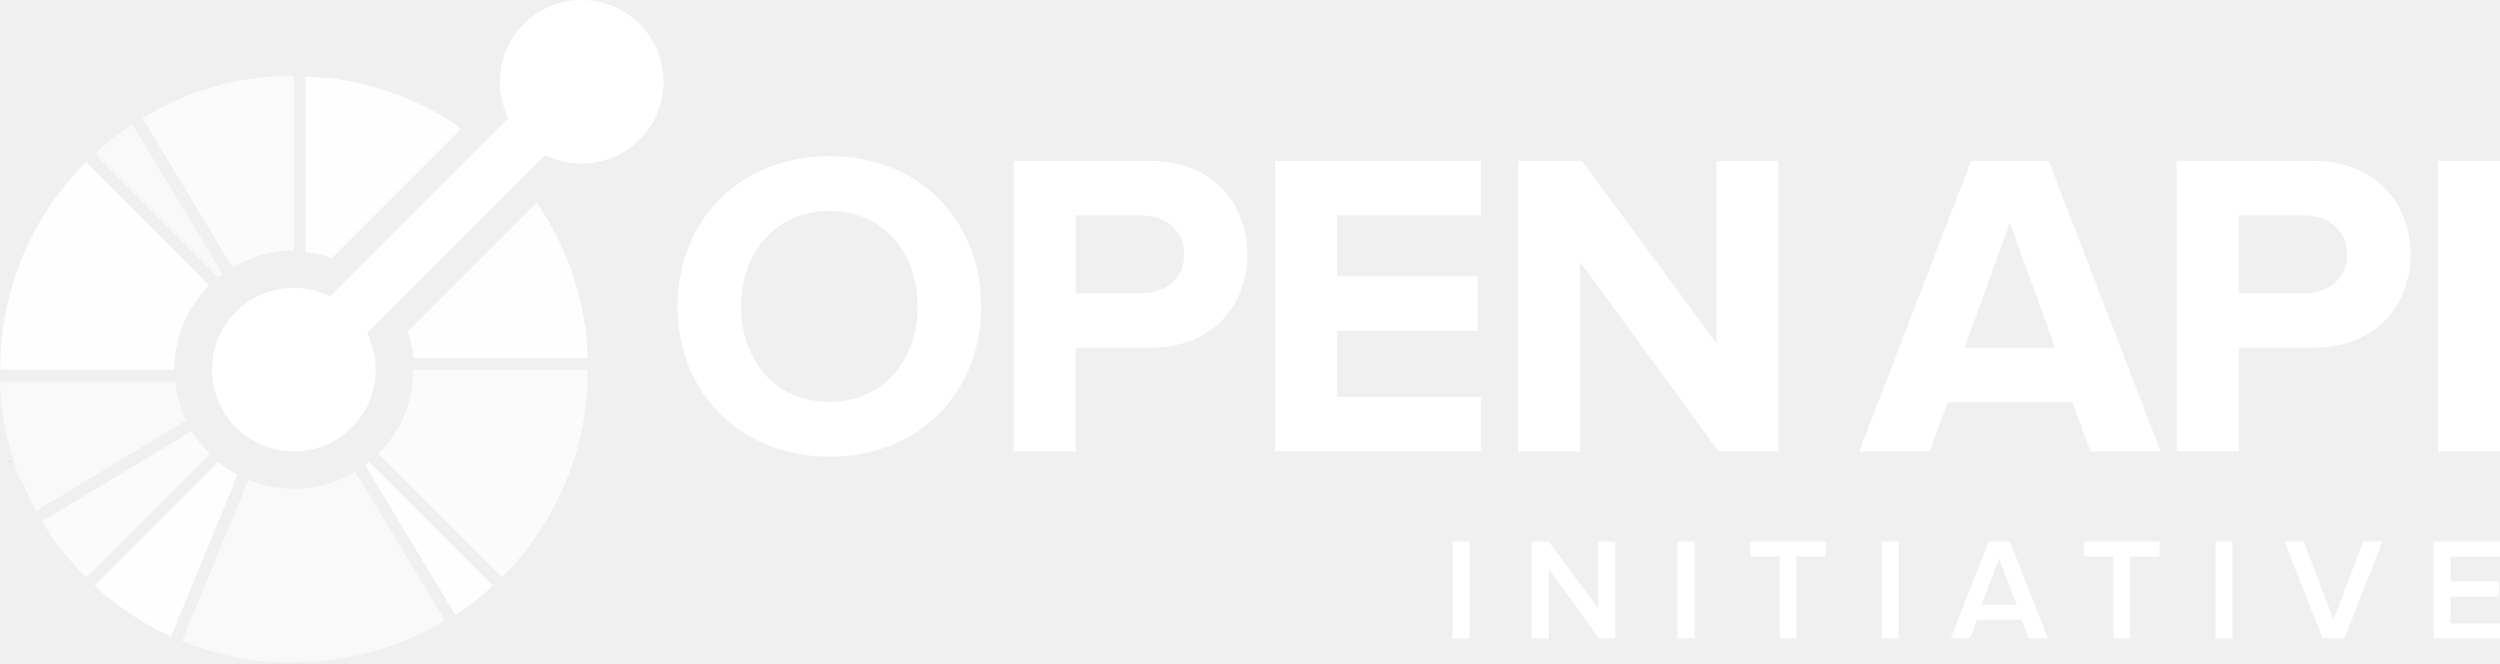
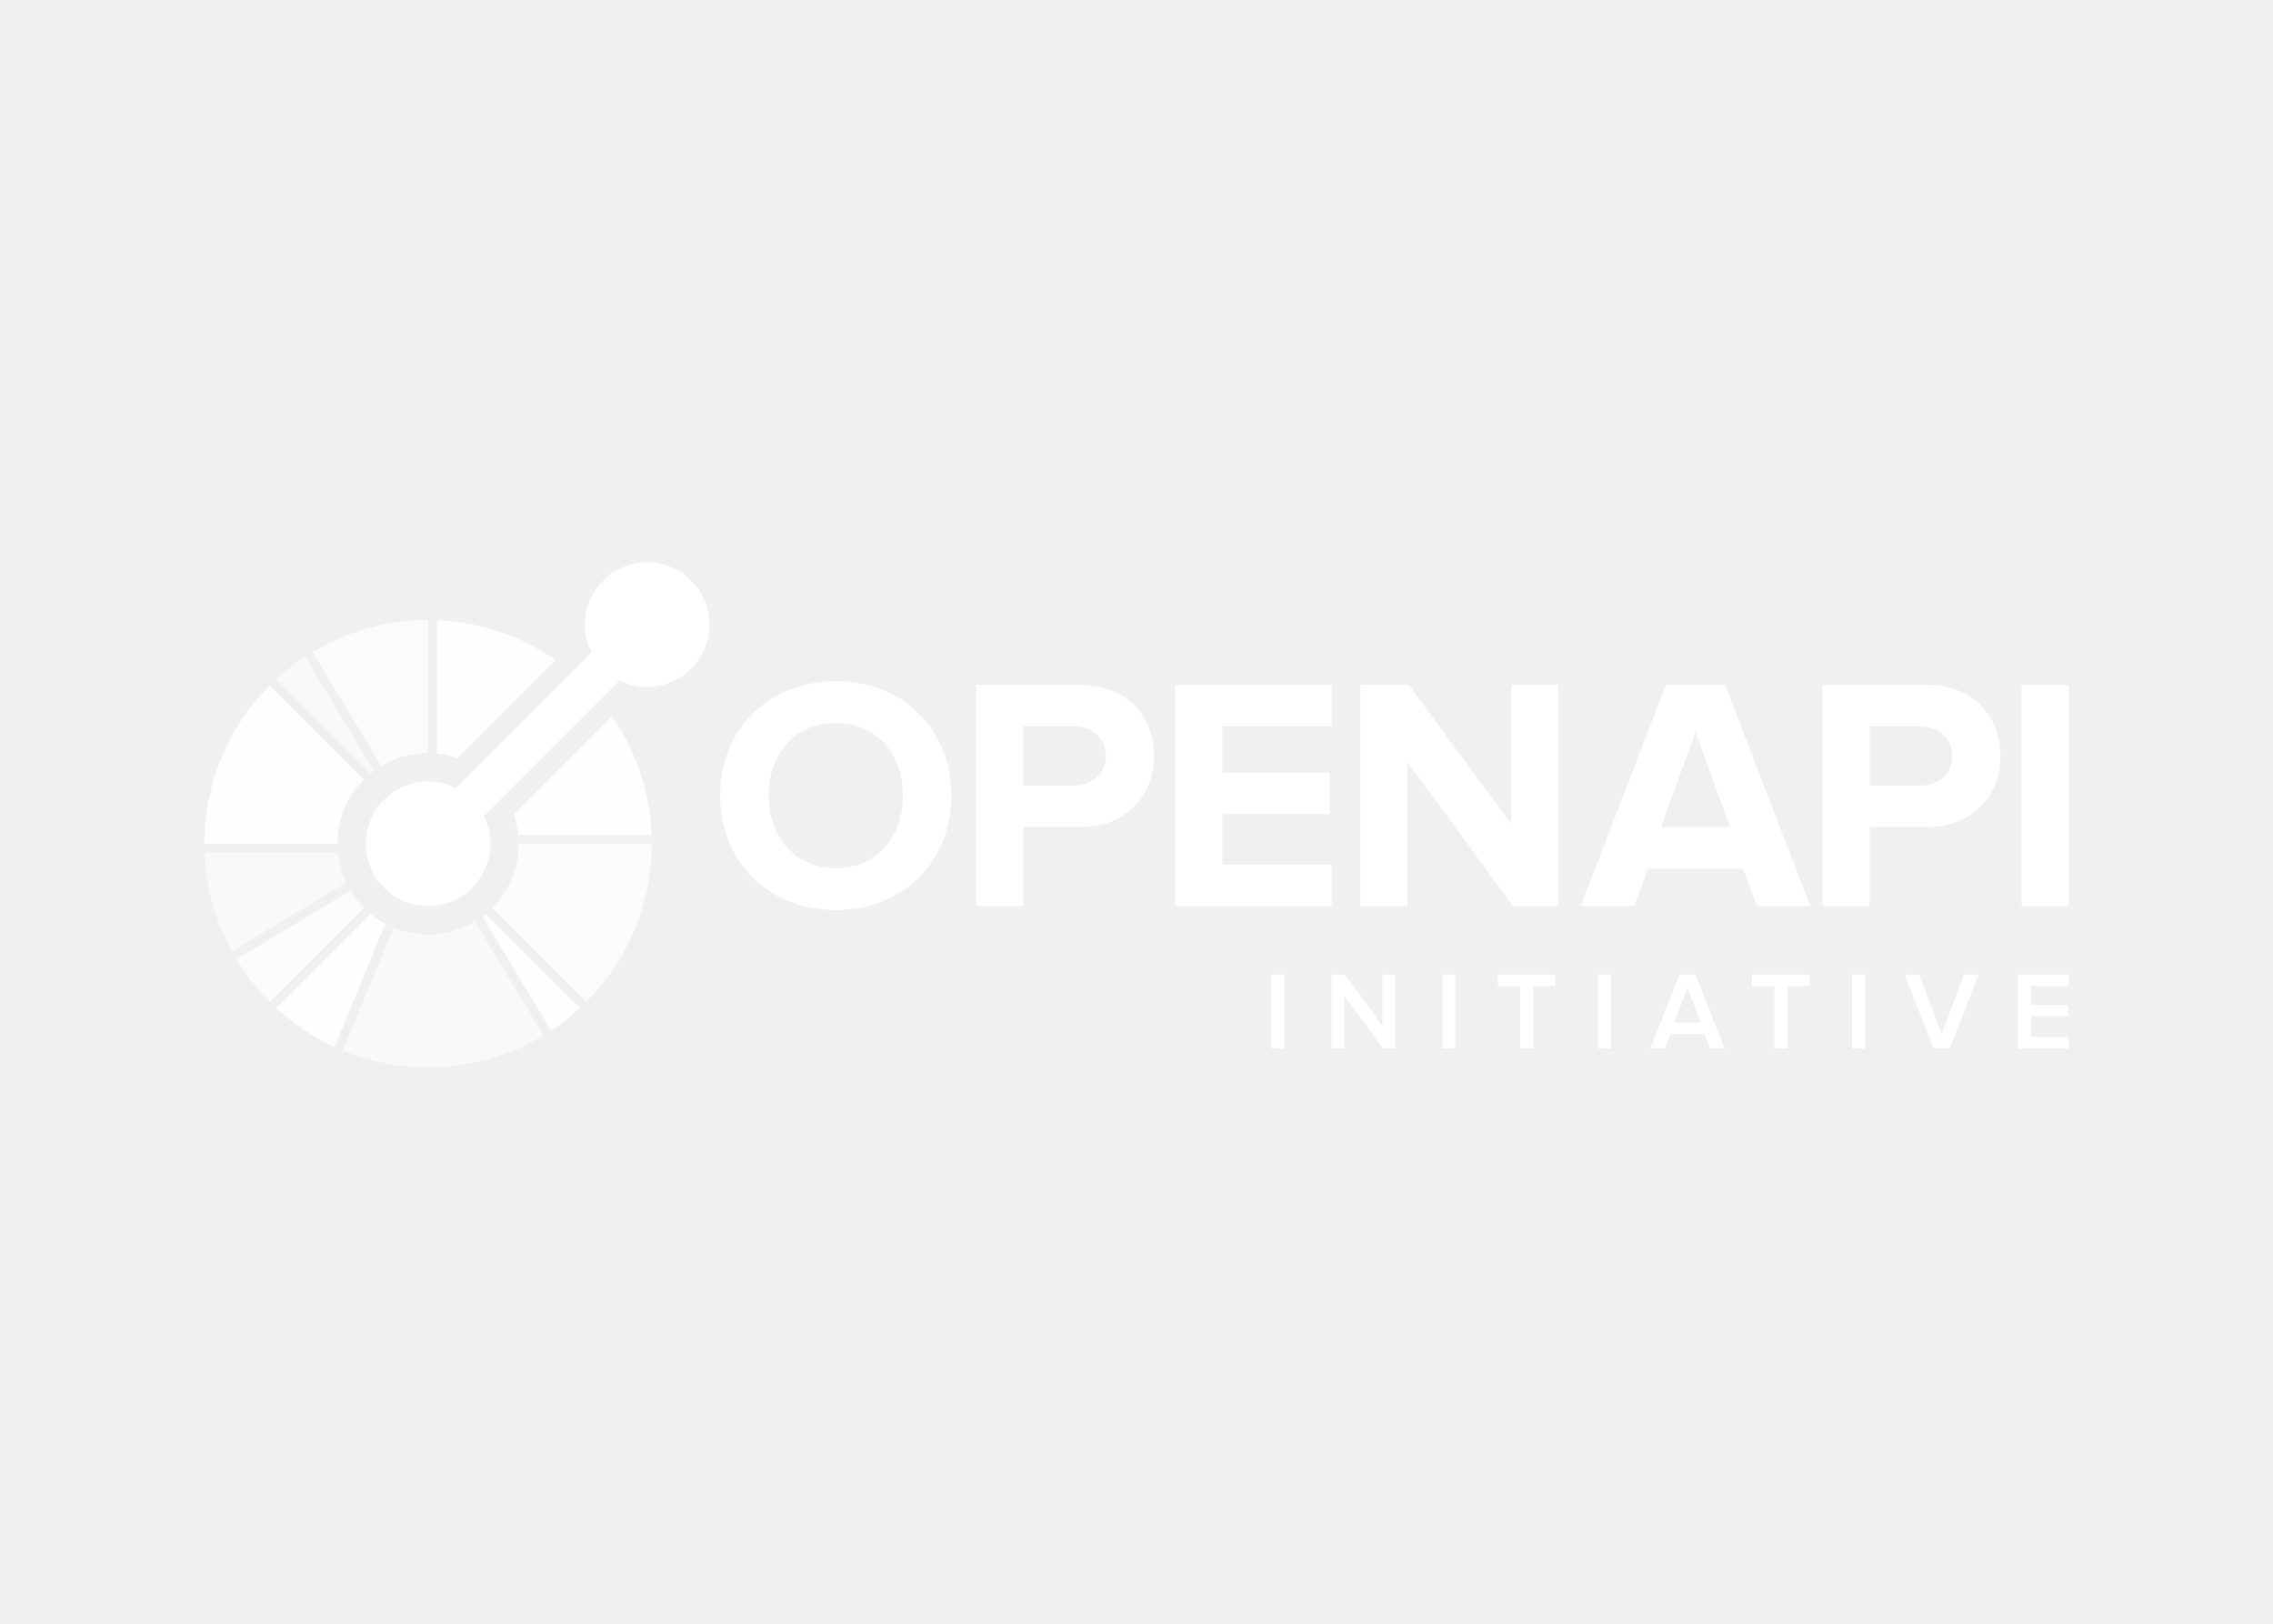
- <svg xmlns="http://www.w3.org/2000/svg" id="Layer_1" data-name="Layer 1" viewBox="0 0 422.05 112.01">
-   <defs>
-     <style>.cls-1,.cls-3,.cls-4,.cls-6{fill:#fff;}.cls-1{opacity:0.6;}.cls-2{fill:#939598;}.cls-3{opacity:0.9;}.cls-4{opacity:0.75;}.cls-5{fill:#6d6e71;}</style>
-   </defs>
-   <path class="cls-1" d="M71.13,189.07H41.57c0,0.14,0,.29,0,0.43s0,0.56,0,.83c0,0.12,0,.24,0,0.36,0,0.32.05,0.64,0.08,1l0,0.22q0.05,0.53.12,1.07s0,0.07,0,.1c0,0.38.1,0.76,0.15,1.14h0a49.48,49.48,0,0,0,1.53,7v0c0.11,0.36.22,0.72,0.33,1.08l0,0.06,0,0.06c0.1,0.32.21,0.64,0.33,1l0.09,0.24,0.3,0.84,0.14,0.38,0.27,0.69L45.29,206l0.23,0.54,0.29,0.66L46,207.64l0.37,0.79,0.12,0.25,0.44,0.9L47,209.71l0.52,1,0,0,0.12,0.2,25.24-15.21,0.09-.06A20.07,20.07,0,0,1,71.13,189.07Z" transform="translate(-41.53 -124.66)" />
-   <polygon class="cls-2" points="1.44 77.96 1.45 77.99 2.4 77.69 1.44 77.96" />
-   <path class="cls-3" d="M78.39,202.64l-0.07.07L57.5,223.53l0.32,0.3,0.59,0.52,0.3,0.27,0.71,0.6,0.19,0.16L60.43,226l0.1,0.08,0.89,0.69,0,0q1.88,1.41,3.89,2.63l0.14,0.08L66.27,230l0.47,0.27,0.45,0.25L68,231,68.11,231c0.76,0.4,1.53.76,2.3,1.12h0l0.74-1.79,10.47-25.43,0-.09A20,20,0,0,1,78.39,202.64Z" transform="translate(-41.53 -124.66)" />
-   <path class="cls-4" d="M76.23,200.56c-0.22-.25-0.44-0.51-0.65-0.77s-0.37-.46-0.54-0.7-0.39-.54-0.58-0.82-0.37-.56-0.54-0.84L48.64,212.67c0.39,0.64.79,1.27,1.21,1.89l0,0.07h0v0l0,0.06h0l0.1,0.15h0q0.66,1,1.35,1.91l0,0,0,0,0.61,0.8,0.08,0.1,0.65,0.81L53,218.77l0.6,0.71,0.27,0.3,0.52,0.59,0.3,0.32,0.13,0.15,0.39,0.42,0.16,0.16,0.7,0.72,20.85-20.85C76.67,201.06,76.45,200.81,76.23,200.56Z" transform="translate(-41.53 -124.66)" />
-   <path class="cls-3" d="M103.86,202.63l-0.7.54,0.05,0.09,15.2,25.23c0.7-.46,1.4-0.93,2.08-1.43a50.34,50.34,0,0,0,4.27-3.53l-20.82-20.82Z" transform="translate(-41.53 -124.66)" />
-   <path class="cls-2" d="M116.5,229.69l0,0h0l0,0h0Z" transform="translate(-41.53 -124.66)" />
-   <circle class="cls-2" cx="116.49" cy="229.7" transform="translate(-171.88 178.55) rotate(-79.7)" />
-   <path class="cls-2" d="M116.53,229.67h0l0.2-.11h0Z" transform="translate(-41.53 -124.66)" />
-   <polygon class="cls-2" points="74.96 105.03 74.97 105.03 74.97 105.03 74.96 105.03" />
-   <polygon class="cls-2" points="74.95 105.04 74.96 105.04 74.92 104.98 74.95 105.04" />
-   <path class="cls-2" d="M116.5,229.69h0l0,0h0Z" transform="translate(-41.53 -124.66)" />
-   <polygon class="cls-2" points="74.94 105.05 74.94 105.05 74.95 105.04 74.95 105.04 74.94 105.05" />
-   <circle class="cls-2" cx="116.48" cy="229.7" transform="translate(-152.2 -16.34) rotate(-34.99)" />
-   <path class="cls-2" d="M116.49,229.7h0Z" transform="translate(-41.53 -124.66)" />
-   <path class="cls-2" d="M116.53,229.67l0.2-.11-0.2.11h0Z" transform="translate(-41.53 -124.66)" />
-   <polygon class="cls-2" points="75.2 104.9 75.2 104.89 75.2 104.89 75.2 104.9" />
-   <rect class="cls-2" x="116.47" y="229.71" transform="translate(-149.39 -21.47) rotate(-33.69)" />
-   <polygon class="cls-2" points="74.93 105.05 74.94 105.05 74.94 105.05 74.93 105.05" />
-   <polygon class="cls-2" points="74.94 105.05 74.94 105.05 74.94 105.05 74.94 105.05 74.94 105.05 74.94 105.05" />
-   <path class="cls-1" d="M116.21,228.7l-0.52-.86-14.19-23.56c-0.29.17-.58,0.33-0.87,0.49s-0.59.31-.9,0.45a20.06,20.06,0,0,1-14.37,1.12c-0.32-.1-0.63-0.22-0.94-0.33s-0.63-.21-0.94-0.33L73,231.08l-0.41,1-0.35.85h0l0.08,0,0.09,0h0l0.74,0.28,0.93,0.36,0.48,0.18h0a49.91,49.91,0,0,0,10.12,2.42l0.4,0.05,0.42,0,0.8,0.09,0.2,0,1,0.08,0.33,0,0.86,0.05,0.53,0,0.68,0h1.22a49.79,49.79,0,0,0,8.23-.69h0l0.14,0,0.86-.16,0.49-.09,0.51-.11,0.84-.18,0.15,0a49.88,49.88,0,0,0,11.9-4.44h0l0.73-.41,0.87-.49,0.6-.34h0l0-.06,0,0.06h0l0,0,0.2-.12h0Z" transform="translate(-41.53 -124.66)" />
-   <path class="cls-1" d="M78.41,171.51l0.7-.54-0.05-.09-15.2-25.23c-0.71.46-1.4,0.94-2.09,1.44a49.66,49.66,0,0,0-4.26,3.52l20.82,20.82Z" transform="translate(-41.53 -124.66)" />
-   <path class="cls-3" d="M56.06,152c-0.24.24-.46,0.48-0.69,0.72l-0.69.72a49.73,49.73,0,0,0-4.21,5.22l-0.18.26-0.42.62-0.43.66-0.16.24a49.48,49.48,0,0,0-7.7,24.63c0,0.33,0,.67,0,1s0,0.67,0,1H71c0-.33,0-0.67,0-1s0-.67.05-1a20,20,0,0,1,4.45-10.74c0.21-.26.45-0.5,0.67-0.74s0.43-.5.67-0.74Z" transform="translate(-41.53 -124.66)" />
-   <path class="cls-3" d="M116.9,144.67l-0.12-.07-0.78-.47-0.46-.26-0.46-.26-0.8-.43-0.13-.07a49.28,49.28,0,0,0-5.32-2.39l-0.14-.05-1.19-.43a49.8,49.8,0,0,0-9.94-2.36l-0.41-.06-0.41,0-0.8-.09-0.22,0-1-.08-0.37,0-0.82,0-0.43,0v29.56a20.53,20.53,0,0,1,4.48,1l21.75-21.75C118.56,145.73,117.74,145.19,116.9,144.67Z" transform="translate(-41.53 -124.66)" />
-   <polygon class="cls-5" points="24.53 20.78 24.01 19.92 24.01 19.92 24.53 20.78 24.53 20.78" />
-   <polygon class="cls-5" points="24.01 19.92 24.01 19.92 24.01 19.92 24.01 19.92" />
-   <path class="cls-4" d="M90.14,137.49l-1,0a50,50,0,0,0-6.23.64l-0.14,0-0.86.16-0.49.09-0.51.11-0.84.18h0l-0.15,0A49.9,49.9,0,0,0,68,143.19h0l-0.73.41-0.87.49-0.65.37h0l0,0-0.17.1h0l0.52,0.86h0l14.71,24.41c0.29-.17.58-0.33,0.87-0.49s0.59-.31.9-0.45a20.07,20.07,0,0,1,6.6-1.85l1-.08c0.33,0,.67,0,1,0V137.46Z" transform="translate(-41.53 -124.66)" />
-   <path class="cls-3" d="M140.68,184.63c0-.26,0-0.53,0-0.79s0-.26,0-0.4c0-.31,0-0.62-0.08-0.93,0-.08,0-0.16,0-0.24q-0.05-.52-0.11-1V181.1q-0.07-.56-0.15-1.12v0a49.56,49.56,0,0,0-1.52-7v0q-0.16-.53-0.33-1.06l0-.14c-0.1-.32-0.21-0.64-0.32-1l-0.09-.26-0.3-.82-0.15-.39-0.27-.68-0.22-.53-0.22-.53-0.29-.67-0.17-.38-0.37-.8-0.12-.24-0.45-.91-0.07-.13-0.52-1,0,0a49.49,49.49,0,0,0-2.82-4.58l-21.76,21.76a20.51,20.51,0,0,1,1,4.48H140.7C140.69,184.92,140.69,184.78,140.68,184.63Z" transform="translate(-41.53 -124.66)" />
-   <path class="cls-4" d="M111.25,187.07c0,0.33,0,.67,0,1s0,0.67-.05,1a20,20,0,0,1-4.45,10.74c-0.21.26-.45,0.5-0.67,0.74s-0.43.5-.67,0.74l20.85,20.85c0.24-.24.46-0.48,0.69-0.72l0.69-.72a49.8,49.8,0,0,0,4.22-5.24l0.15-.21,0.46-.67,0.4-.61,0.19-.3a49.46,49.46,0,0,0,7.68-24.61c0-.33,0-0.67,0-1s0-.67,0-1H111.25Z" transform="translate(-41.53 -124.66)" />
-   <path class="cls-6" d="M149.5,128.71a13.81,13.81,0,0,0-22.14,15.9L97.27,174.7a13.81,13.81,0,1,0,6.23,6.23l30.09-30.09A13.81,13.81,0,0,0,149.5,128.71Z" transform="translate(-41.53 -124.66)" />
-   <path class="cls-6" d="M155.91,176.39c0-14.78,10.81-25.37,25.67-25.37s25.59,10.59,25.59,25.37-10.81,25.37-25.59,25.37S155.91,191.17,155.91,176.39Zm40.52,0c0-9.19-5.81-16.11-14.86-16.11s-14.93,6.91-14.93,16.11,5.81,16.11,14.93,16.11S196.44,185.51,196.44,176.39Z" transform="translate(-41.53 -124.66)" />
-   <path class="cls-6" d="M212.68,200.88V151.82h22.95c10.66,0,16.47,7.21,16.47,15.81s-5.88,15.74-16.47,15.74h-12.5v17.5H212.68Zm28.76-33.24c0-4.12-3.16-6.62-7.28-6.62h-11v13.16h11C238.28,174.18,241.44,171.68,241.44,167.64Z" transform="translate(-41.53 -124.66)" />
-   <path class="cls-6" d="M256.81,200.88V151.82h34.72V161H267.25v10.3H291v9.19H267.25v11.18h24.27v9.19H256.81Z" transform="translate(-41.53 -124.66)" />
-   <path class="cls-6" d="M331.68,200.88l-23.39-32v32H297.84V151.82h10.74l22.73,30.82V151.82h10.44v49.06H331.68Z" transform="translate(-41.53 -124.66)" />
-   <path class="cls-6" d="M394.45,200.88l-3.09-8.31h-21l-3.09,8.31H355.4l18.9-49.06h13.09l18.9,49.06H394.45Zm-13.61-38.61-7.65,21.11h15.3Z" transform="translate(-41.53 -124.66)" />
-   <path class="cls-6" d="M409,200.88V151.82H432c10.66,0,16.47,7.21,16.47,15.81s-5.89,15.74-16.47,15.74h-12.5v17.5H409Zm28.76-33.24c0-4.12-3.16-6.62-7.28-6.62h-11v13.16h11C434.61,174.18,437.77,171.68,437.77,167.64Z" transform="translate(-41.53 -124.66)" />
-   <path class="cls-6" d="M453.14,200.88V151.82h10.44v49.06H453.14Z" transform="translate(-41.53 -124.66)" />
-   <path class="cls-6" d="M286.77,232.44V216.09h2.87v16.35h-2.87Z" transform="translate(-41.53 -124.66)" />
-   <path class="cls-6" d="M311.5,232.44L303,220.74v11.69H300.1V216.09H303l8.36,11.33V216.09h2.87v16.35H311.5Z" transform="translate(-41.53 -124.66)" />
-   <path class="cls-6" d="M324.74,232.44V216.09h2.87v16.35h-2.87Z" transform="translate(-41.53 -124.66)" />
-   <path class="cls-6" d="M342,232.44V218.61h-5v-2.52h12.77v2.52h-5v13.83H342Z" transform="translate(-41.53 -124.66)" />
-   <path class="cls-6" d="M359.2,232.44V216.09h2.87v16.35H359.2Z" transform="translate(-41.53 -124.66)" />
-   <path class="cls-6" d="M384,232.44l-1.2-3.16h-7.5l-1.2,3.16h-3.26l6.42-16.35h3.58l6.42,16.35H384Zm-5-13.48-2.94,7.8H382Z" transform="translate(-41.53 -124.66)" />
-   <path class="cls-6" d="M398.33,232.44V218.61h-5v-2.52h12.77v2.52h-5v13.83h-2.87Z" transform="translate(-41.53 -124.66)" />
-   <path class="cls-6" d="M415.56,232.44V216.09h2.87v16.35h-2.87Z" transform="translate(-41.53 -124.66)" />
-   <path class="cls-6" d="M433.63,232.44l-6.42-16.35h3.26l5,13.21,5-13.21h3.26l-6.42,16.35h-3.58Z" transform="translate(-41.53 -124.66)" />
-   <path class="cls-6" d="M452.38,232.44V216.09h11.2v2.52h-8.33v4.22h8.16v2.52h-8.16v4.56h8.33v2.53h-11.2Z" transform="translate(-41.53 -124.66)" />
+ <svg xmlns="http://www.w3.org/2000/svg" version="1.1" id="Layer_1" x="0px" y="0px" viewBox="0 0 504 360" enable-background="new 0 0 504 360" xml:space="preserve">
+   <g>
+     <path opacity="0.6" fill="#FFFFFF" d="M74.909,189.069h-0.113l-29.444,0c0.005,0.144,0.009,0.289,0.017,0.433   c0.012,0.278,0.032,0.555,0.049,0.833c0.008,0.119,0.013,0.238,0.022,0.356c0.023,0.322,0.051,0.642,0.08,0.962   c0.007,0.073,0.013,0.145,0.02,0.215c0.034,0.356,0.073,0.712,0.115,1.065c0.002,0.035,0.006,0.069,0.011,0.103   c0.046,0.382,0.095,0.764,0.151,1.144c0,0.004,0.001,0.01,0.003,0.014c0.339,2.356,0.848,4.69,1.527,6.984   c0.003,0.01,0.007,0.019,0.009,0.029c0.106,0.361,0.218,0.72,0.333,1.077c0.007,0.021,0.014,0.042,0.02,0.063   s0.013,0.042,0.02,0.063c0.105,0.323,0.215,0.645,0.325,0.968c0.029,0.081,0.056,0.163,0.086,0.244   c0.099,0.279,0.2,0.558,0.304,0.837c0.048,0.126,0.096,0.251,0.143,0.378c0.09,0.231,0.179,0.46,0.27,0.691   c0.069,0.173,0.141,0.346,0.213,0.519c0.074,0.18,0.15,0.359,0.226,0.54c0.094,0.22,0.192,0.439,0.289,0.658   c0.058,0.131,0.117,0.261,0.175,0.391c0.12,0.263,0.244,0.526,0.368,0.787c0.041,0.084,0.08,0.168,0.122,0.252   c0.145,0.301,0.293,0.599,0.443,0.895c0.025,0.046,0.047,0.091,0.07,0.137c0.169,0.328,0.341,0.656,0.518,0.981   c0.008,0.014,0.016,0.028,0.023,0.044c0.037,0.068,0.078,0.133,0.115,0.2l25.243-15.207l0.093-0.056   C75.759,193.57,75.139,191.338,74.909,189.069z" />
+     <polygon fill="#939598" points="46.748,202.623 46.757,202.649 47.71,202.349  " />
+     <path opacity="0.9" fill="#FFFFFF" d="M82.173,202.638l-0.071,0.071l-20.819,20.82c0.107,0.1,0.213,0.201,0.323,0.298   c0.194,0.176,0.392,0.351,0.589,0.523c0.102,0.091,0.202,0.181,0.304,0.269c0.236,0.204,0.474,0.403,0.711,0.602   c0.065,0.054,0.128,0.107,0.192,0.16c0.267,0.221,0.539,0.438,0.812,0.654c0.035,0.027,0.07,0.055,0.105,0.083   c0.295,0.232,0.593,0.458,0.894,0.686c0.013,0.008,0.024,0.016,0.034,0.025c1.254,0.937,2.554,1.815,3.895,2.633   c0.046,0.029,0.092,0.056,0.139,0.085c0.255,0.153,0.51,0.304,0.767,0.453c0.157,0.09,0.314,0.179,0.471,0.268   c0.148,0.086,0.296,0.168,0.446,0.251c0.27,0.148,0.542,0.295,0.814,0.439c0.037,0.02,0.075,0.04,0.113,0.06   c0.757,0.396,1.527,0.764,2.303,1.118l0,0l0.739-1.794l10.471-25.429l0.039-0.094C84.3,204.207,83.204,203.482,82.173,202.638z" />
+     <path opacity="0.75" fill="#FFFFFF" d="M80.005,200.564c-0.225-0.25-0.439-0.506-0.649-0.765c-0.186-0.23-0.366-0.462-0.54-0.697   c-0.199-0.27-0.394-0.541-0.578-0.818c-0.186-0.278-0.368-0.558-0.54-0.843l-25.275,15.226c0.388,0.645,0.793,1.273,1.206,1.894   c0.014,0.021,0.027,0.044,0.041,0.065l0,0c0.005,0.008,0.01,0.015,0.015,0.023c0.014,0.02,0.026,0.042,0.04,0.063   c0.001,0.002,0.003,0.004,0.004,0.006c0.033,0.05,0.067,0.098,0.101,0.148c0.002,0.003,0.004,0.006,0.006,0.009c0,0,0,0,0,0   c0.001,0.001,0.002,0.003,0.003,0.004c0.439,0.649,0.89,1.288,1.355,1.91c0.01,0.013,0.021,0.027,0.031,0.04   c0.01,0.013,0.02,0.026,0.03,0.039c0.202,0.268,0.405,0.535,0.614,0.8c0.027,0.035,0.054,0.069,0.083,0.103   c0.214,0.274,0.432,0.544,0.654,0.812c0.052,0.063,0.106,0.127,0.158,0.191c0.2,0.239,0.4,0.477,0.604,0.713   c0.087,0.101,0.178,0.202,0.266,0.302c0.174,0.198,0.346,0.395,0.524,0.59c0.097,0.107,0.198,0.215,0.297,0.322   c0.045,0.049,0.089,0.097,0.135,0.146c0.13,0.14,0.259,0.28,0.39,0.419c0.052,0.055,0.107,0.109,0.16,0.164   c0.23,0.24,0.462,0.48,0.699,0.716l20.85-20.85C80.45,201.057,80.226,200.811,80.005,200.564z" />
+     <path opacity="0.9" fill="#FFFFFF" d="M107.642,202.627c-0.229,0.185-0.461,0.366-0.697,0.54l0.052,0.087l15.202,25.235   c0.704-0.46,1.4-0.934,2.08-1.432c1.471-1.085,2.895-2.261,4.267-3.527l-20.821-20.821L107.642,202.627z" />
+     <path fill="#939598" d="M120.278,229.691c0.011-0.006,0.023-0.013,0.034-0.019l-0.001-0.001   C120.3,229.677,120.289,229.684,120.278,229.691L120.278,229.691z" />
+     <polygon fill="#939598" points="120.264,229.7 120.264,229.699 120.264,229.699 120.263,229.699  " />
+     <path fill="#939598" d="M120.311,229.671l0.001,0.001c0.066-0.037,0.133-0.072,0.199-0.111l-0.004-0.007   C120.441,229.593,120.376,229.632,120.311,229.671z" />
+     <polygon fill="#939598" points="120.269,229.695 120.278,229.691 120.278,229.69  " />
+     <polygon fill="#939598" points="120.263,229.699 120.264,229.699 120.227,229.636  " />
+     <path fill="#939598" d="M120.278,229.691L120.278,229.691c0.012-0.006,0.023-0.012,0.034-0.018l0,0   C120.301,229.678,120.289,229.684,120.278,229.691z" />
+     <polygon fill="#939598" points="120.25,229.707 120.25,229.707 120.259,229.702 120.259,229.702  " />
+     <polygon fill="#939598" points="120.263,229.699 120.259,229.702 120.259,229.702 120.264,229.7  " />
+     <path fill="#939598" d="M120.269,229.695c-0.002,0.001-0.004,0.002-0.006,0.003l0,0c0.005-0.003,0.01-0.005,0.015-0.008l0-0.001   C120.275,229.692,120.272,229.694,120.269,229.695z" />
+     <path fill="#939598" d="M120.312,229.672c0.066-0.039,0.133-0.072,0.198-0.112C120.445,229.6,120.378,229.635,120.312,229.672   L120.312,229.672z" />
+     <polygon fill="#939598" points="120.511,229.56 120.507,229.554 120.506,229.554  " />
+     <rect x="120.25" y="229.707" transform="matrix(0.8321 -0.5547 0.5547 0.8321 -107.2225 105.2821)" fill="#939598" width="0" height="0" />
+     <polygon fill="#939598" points="120.242,229.712 120.243,229.711 120.244,229.711  " />
+     <polygon fill="#939598" points="120.25,229.707 120.244,229.711 120.244,229.711 120.25,229.707 120.25,229.707  " />
+     <path opacity="0.6" fill="#FFFFFF" d="M119.99,228.696l-0.516-0.856l-14.19-23.555c-0.287,0.173-0.581,0.329-0.874,0.487   c-0.296,0.159-0.594,0.308-0.896,0.451c-2.726,1.293-5.677,1.953-8.632,1.953c-1.936,0-3.871-0.28-5.742-0.838   c-0.319-0.095-0.63-0.22-0.945-0.332c-0.315-0.111-0.634-0.207-0.944-0.335l-10.464,25.412l-0.41,0.996l-0.351,0.853l-0.002,0.004   c0.027,0.011,0.055,0.02,0.082,0.031c0.029,0.012,0.057,0.021,0.086,0.033l0.001,0c0.001,0,0.002,0.001,0.002,0.001   c0.007,0.003,0.014,0.005,0.02,0.008c0.247,0.101,0.496,0.188,0.744,0.285c0.311,0.121,0.622,0.244,0.934,0.358   c0.159,0.058,0.317,0.126,0.476,0.182l0.001,0l0,0c3.278,1.158,6.67,1.968,10.119,2.422c0.135,0.016,0.269,0.035,0.404,0.054   c0.141,0.016,0.283,0.03,0.424,0.046c0.266,0.03,0.531,0.061,0.798,0.087c0.066,0.005,0.132,0.011,0.198,0.017   c0.327,0.031,0.654,0.059,0.979,0.082c0.111,0.008,0.223,0.013,0.333,0.021c0.287,0.019,0.572,0.037,0.858,0.05   c0.175,0.01,0.35,0.015,0.526,0.021c0.227,0.008,0.453,0.017,0.682,0.024c0.327,0.008,0.657,0.011,0.986,0.012   c0.078,0,0.155,0.002,0.232,0.003c2.755,0,5.509-0.229,8.233-0.686h0c0.046-0.007,0.091-0.015,0.138-0.021   c0.288-0.05,0.576-0.104,0.864-0.157c0.164-0.032,0.329-0.063,0.491-0.095c0.168-0.035,0.337-0.07,0.505-0.106   c0.281-0.059,0.561-0.12,0.842-0.185c0.05-0.011,0.101-0.021,0.152-0.035c4.141-0.965,8.14-2.459,11.897-4.436l0.001-0.001l0,0   c0.246-0.13,0.486-0.278,0.731-0.411c0.292-0.16,0.582-0.325,0.872-0.491c0.201-0.115,0.404-0.221,0.603-0.34   c0,0,0.001-0.001,0.001-0.001c0.002-0.001,0.004-0.003,0.006-0.004c0,0,0,0,0.001,0l0,0c0.003-0.002,0.006-0.003,0.009-0.005   c0.002-0.001,0.003-0.002,0.004-0.003l-0.037-0.063l0.037,0.063c0.002-0.001,0.004-0.002,0.006-0.003   c0.003-0.002,0.006-0.003,0.009-0.005c0.011-0.007,0.022-0.013,0.033-0.02c0.065-0.039,0.13-0.078,0.195-0.117l0,0L119.99,228.696z   " />
+     <path opacity="0.6" fill="#FFFFFF" d="M82.185,171.512c0.23-0.186,0.462-0.366,0.697-0.54l-0.052-0.087l-15.201-25.235   c-0.706,0.461-1.404,0.936-2.085,1.436c-1.47,1.082-2.893,2.257-4.262,3.522l20.821,20.821L82.185,171.512z" />
+     <path opacity="0.9" fill="#FFFFFF" d="M59.838,151.994c-0.237,0.237-0.461,0.482-0.692,0.722c-0.231,0.24-0.466,0.479-0.692,0.723   c-1.538,1.665-2.944,3.409-4.212,5.22c-0.061,0.085-0.122,0.174-0.182,0.261c-0.143,0.208-0.284,0.416-0.423,0.625   c-0.145,0.217-0.289,0.437-0.429,0.656c-0.053,0.08-0.105,0.161-0.156,0.241c-4.789,7.513-7.355,16.034-7.7,24.627   c-0.013,0.333-0.02,0.667-0.027,1c-0.007,0.333-0.017,0.667-0.017,1l29.488,0c0-0.334,0.031-0.666,0.048-1   c0.017-0.334,0.022-0.668,0.055-1c0.381-3.84,1.863-7.589,4.447-10.739c0.21-0.256,0.447-0.496,0.672-0.743   c0.224-0.247,0.432-0.504,0.671-0.742L59.838,151.994z" />
+     <path opacity="0.9" fill="#FFFFFF" d="M120.681,144.675c-0.04-0.025-0.082-0.049-0.122-0.073c-0.259-0.159-0.521-0.312-0.783-0.465   c-0.152-0.088-0.304-0.173-0.457-0.26c-0.154-0.086-0.306-0.172-0.461-0.256c-0.266-0.146-0.533-0.29-0.801-0.432   c-0.042-0.021-0.083-0.044-0.126-0.066c-1.729-0.904-3.505-1.7-5.318-2.391c-0.046-0.019-0.094-0.037-0.141-0.054   c-0.395-0.148-0.791-0.295-1.19-0.433c-3.221-1.125-6.552-1.914-9.936-2.358c-0.138-0.019-0.277-0.038-0.415-0.056   c-0.139-0.017-0.277-0.031-0.415-0.046c-0.267-0.031-0.533-0.061-0.801-0.087c-0.074-0.007-0.149-0.012-0.224-0.02   c-0.317-0.029-0.636-0.057-0.953-0.08c-0.123-0.009-0.248-0.016-0.371-0.023c-0.272-0.018-0.547-0.037-0.819-0.049   c-0.146-0.008-0.29-0.012-0.434-0.017l-0.001,29.444v0.115c1.517,0.157,3.02,0.48,4.478,0.975l21.754-21.754   C122.338,145.729,121.521,145.185,120.681,144.675z" />
+     <polygon fill="#6D6E71" points="69.837,145.441 69.321,144.585 69.321,144.585 69.837,145.441  " />
+     <polygon fill="#6D6E71" points="69.318,144.579 69.321,144.585 69.321,144.585  " />
+     <path opacity="0.75" fill="#FFFFFF" d="M93.914,137.485c-0.333,0.007-0.667,0.008-1,0.021c-2.086,0.084-4.168,0.297-6.233,0.643   c-0.045,0.008-0.09,0.015-0.136,0.023c-0.29,0.05-0.577,0.103-0.865,0.157c-0.163,0.031-0.327,0.061-0.49,0.094   c-0.17,0.034-0.339,0.069-0.508,0.106c-0.28,0.058-0.56,0.119-0.84,0.184h0c-0.051,0.011-0.101,0.023-0.153,0.034   c-4.141,0.966-8.142,2.461-11.898,4.438c0,0,0,0,0,0l-0.001,0c-0.245,0.13-0.484,0.277-0.728,0.411   c-0.292,0.16-0.582,0.325-0.872,0.491c-0.215,0.124-0.434,0.238-0.648,0.366c-0.002,0.001-0.005,0.003-0.007,0.004   c0,0-0.001,0-0.001,0c-0.015,0.009-0.03,0.017-0.045,0.026c-0.056,0.034-0.114,0.062-0.17,0.096l0.003,0.005l0.516,0.857h0   l14.705,24.412c0.287-0.173,0.581-0.33,0.874-0.487c0.295-0.159,0.594-0.308,0.895-0.451c2.1-1,4.332-1.62,6.601-1.85   c0.333-0.034,0.666-0.062,1-0.079c0.333-0.017,0.666-0.034,1-0.034l0.001-29.487C94.58,137.465,94.247,137.479,93.914,137.485z" />
+     <path opacity="0.9" fill="#FFFFFF" d="M144.458,184.631c-0.014-0.265-0.03-0.529-0.048-0.795c-0.008-0.132-0.015-0.263-0.026-0.397   c-0.022-0.311-0.048-0.623-0.077-0.934c-0.006-0.081-0.014-0.161-0.021-0.242c-0.034-0.348-0.071-0.696-0.111-1.043   c-0.004-0.028-0.007-0.056-0.01-0.084c-0.002-0.013-0.003-0.027-0.005-0.04c-0.046-0.375-0.096-0.75-0.149-1.124   c-0.001-0.011-0.002-0.025-0.005-0.035c-0.339-2.351-0.847-4.681-1.524-6.972c-0.005-0.016-0.009-0.03-0.014-0.044   c-0.107-0.356-0.216-0.71-0.328-1.063c-0.015-0.046-0.031-0.093-0.045-0.14c-0.105-0.319-0.211-0.636-0.321-0.954   c-0.031-0.085-0.061-0.171-0.091-0.258c-0.097-0.275-0.197-0.549-0.299-0.823c-0.049-0.131-0.099-0.261-0.15-0.391   c-0.086-0.227-0.175-0.454-0.265-0.678c-0.072-0.18-0.144-0.357-0.218-0.534c-0.072-0.176-0.146-0.35-0.22-0.526   c-0.097-0.224-0.195-0.448-0.294-0.671c-0.056-0.125-0.112-0.252-0.17-0.378c-0.122-0.266-0.247-0.532-0.373-0.797   c-0.039-0.08-0.077-0.162-0.116-0.242c-0.147-0.303-0.296-0.606-0.448-0.906c-0.022-0.041-0.043-0.083-0.065-0.125   c-0.17-0.331-0.344-0.663-0.521-0.99c-0.007-0.011-0.012-0.024-0.019-0.035c-0.859-1.58-1.802-3.108-2.822-4.578l-21.761,21.762   c0.495,1.459,0.817,2.961,0.974,4.477h0.116h29.444C144.469,184.922,144.465,184.776,144.458,184.631z" />
+     <path opacity="0.75" fill="#FFFFFF" d="M115.03,187.069c0,0.334-0.031,0.666-0.048,1c-0.016,0.334-0.022,0.668-0.055,1   c-0.381,3.84-1.863,7.59-4.446,10.74c-0.21,0.256-0.447,0.496-0.672,0.743c-0.224,0.247-0.432,0.504-0.671,0.742l20.851,20.85   c0.237-0.237,0.46-0.482,0.691-0.723c0.231-0.241,0.466-0.479,0.691-0.723c1.543-1.671,2.953-3.419,4.224-5.236   c0.051-0.072,0.099-0.143,0.148-0.214c0.155-0.223,0.306-0.448,0.458-0.673c0.133-0.201,0.266-0.402,0.395-0.605   c0.064-0.097,0.128-0.198,0.19-0.295c4.782-7.509,7.341-16.021,7.685-24.607c0.013-0.333,0.02-0.667,0.027-1   c0.007-0.333,0.017-0.666,0.017-1H115.03z" />
+     <path fill="#FFFFFF" d="M153.276,128.706c-5.395-5.395-14.142-5.395-19.536,0c-4.304,4.303-5.164,10.736-2.601,15.902   L101.048,174.7c-5.166-2.562-11.599-1.703-15.903,2.6c-5.395,5.395-5.394,14.142,0,19.537c5.396,5.395,14.143,5.393,19.538-0.001   c4.303-4.303,5.162-10.736,2.599-15.903l30.091-30.091c5.167,2.562,11.599,1.703,15.902-2.601   C158.67,142.849,158.67,134.101,153.276,128.706z" />
+     <g>
+       <path fill="#FFFFFF" d="M281.877,232.439v-16.352h2.869v16.352H281.877z" />
+       <path fill="#FFFFFF" d="M306.612,232.439l-8.532-11.695v11.695h-2.869v-16.352h2.942l8.361,11.326v-11.326h2.867v16.352H306.612z" />
+       <path fill="#FFFFFF" d="M319.848,232.439v-16.352h2.869v16.352H319.848z" />
+       <path fill="#FFFFFF" d="M337.082,232.439v-13.827h-4.953v-2.525h12.773v2.525h-4.951v13.827H337.082z" />
+       <path fill="#FFFFFF" d="M354.314,232.439v-16.352h2.869v16.352H354.314z" />
+       <path fill="#FFFFFF" d="M379.123,232.439l-1.203-3.163h-7.501l-1.202,3.163h-3.261l6.424-16.352h3.578l6.423,16.352H379.123z     M374.171,218.955l-2.943,7.796h5.884L374.171,218.955z" />
+       <path fill="#FFFFFF" d="M393.437,232.439v-13.827h-4.953v-2.525h12.774v2.525h-4.952v13.827H393.437z" />
+       <path fill="#FFFFFF" d="M410.67,232.439v-16.352h2.869v16.352H410.67z" />
+       <path fill="#FFFFFF" d="M428.738,232.439l-6.425-16.352h3.261l4.953,13.214l4.953-13.214h3.259l-6.422,16.352H428.738z" />
+       <path fill="#FFFFFF" d="M447.489,232.439v-16.352h11.203v2.525h-8.335v4.216h8.163v2.525h-8.163v4.56h8.335v2.526H447.489z" />
+     </g>
+     <g>
+       <path fill="#FFFFFF" d="M159.689,176.389c0-14.783,10.811-25.374,25.668-25.374c14.782,0,25.594,10.591,25.594,25.374    c0,14.782-10.811,25.375-25.594,25.375C170.501,201.764,159.689,191.172,159.689,176.389z M200.214,176.389    c0-9.194-5.81-16.107-14.856-16.107c-9.121,0-14.931,6.913-14.931,16.107c0,9.119,5.81,16.107,14.931,16.107    C194.404,192.496,200.214,185.509,200.214,176.389z" />
+       <path fill="#FFFFFF" d="M216.462,200.88v-49.056h22.948c10.663,0,16.474,7.207,16.474,15.812c0,8.531-5.885,15.74-16.474,15.74    h-12.504v17.504H216.462z M245.22,167.637c0-4.119-3.162-6.619-7.282-6.619h-11.031v13.165h11.031    C242.058,174.182,245.22,171.682,245.22,167.637z" />
+       <path fill="#FFFFFF" d="M260.587,200.88v-49.056h34.715v9.193h-24.27v10.297h23.756v9.194h-23.756v11.179h24.27v9.194H260.587z" />
+       <path fill="#FFFFFF" d="M335.454,200.88l-23.386-31.993v31.993h-10.446v-49.056h10.739l22.726,30.817v-30.817h10.444v49.056    H335.454z" />
+       <path fill="#FFFFFF" d="M389.565,200.88l-3.09-8.311h-21.033l-3.089,8.311h-11.842l18.902-49.056h13.094l18.899,49.056H389.565z     M375.958,162.268l-7.648,21.108h15.299L375.958,162.268z" />
+       <path fill="#FFFFFF" d="M404.123,200.88v-49.056h22.947c10.663,0,16.474,7.207,16.474,15.812c0,8.531-5.886,15.74-16.474,15.74    h-12.504v17.504H404.123z M432.88,167.637c0-4.119-3.162-6.619-7.282-6.619h-11.032v13.165h11.032    C429.718,174.182,432.88,171.682,432.88,167.637z" />
+       <path fill="#FFFFFF" d="M448.247,200.88v-49.056h10.445v49.056H448.247z" />
+     </g>
+   </g>
</svg>
